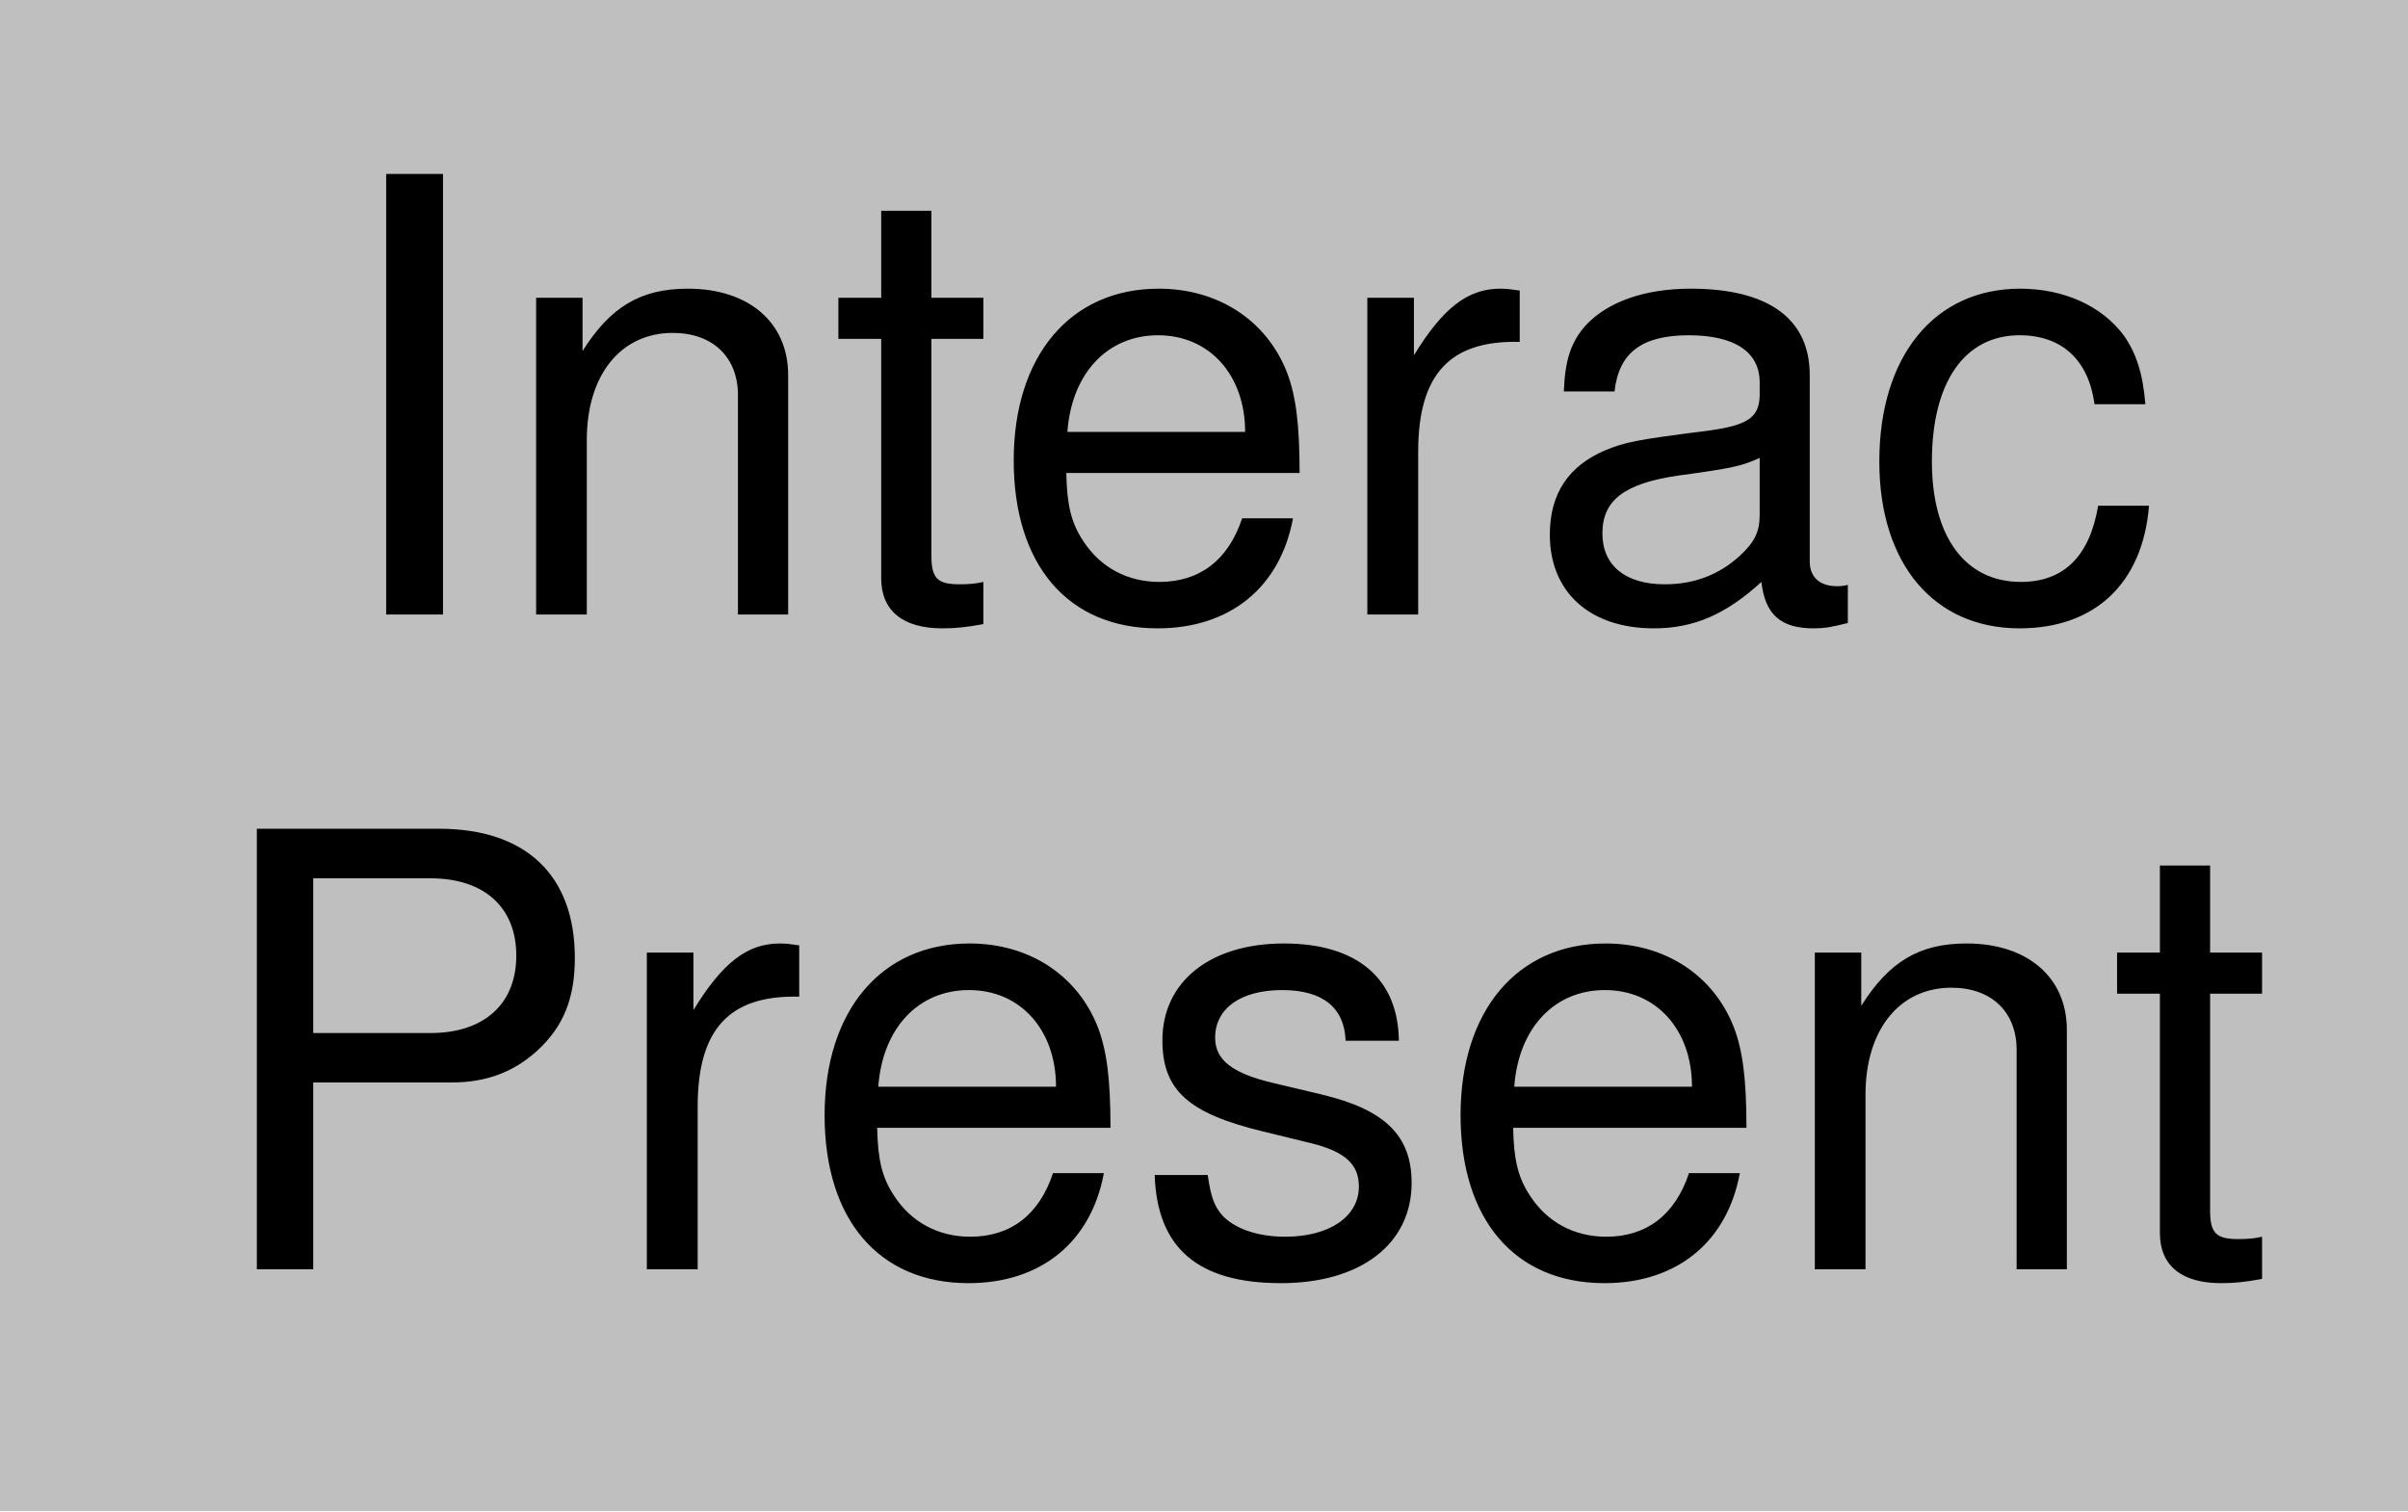
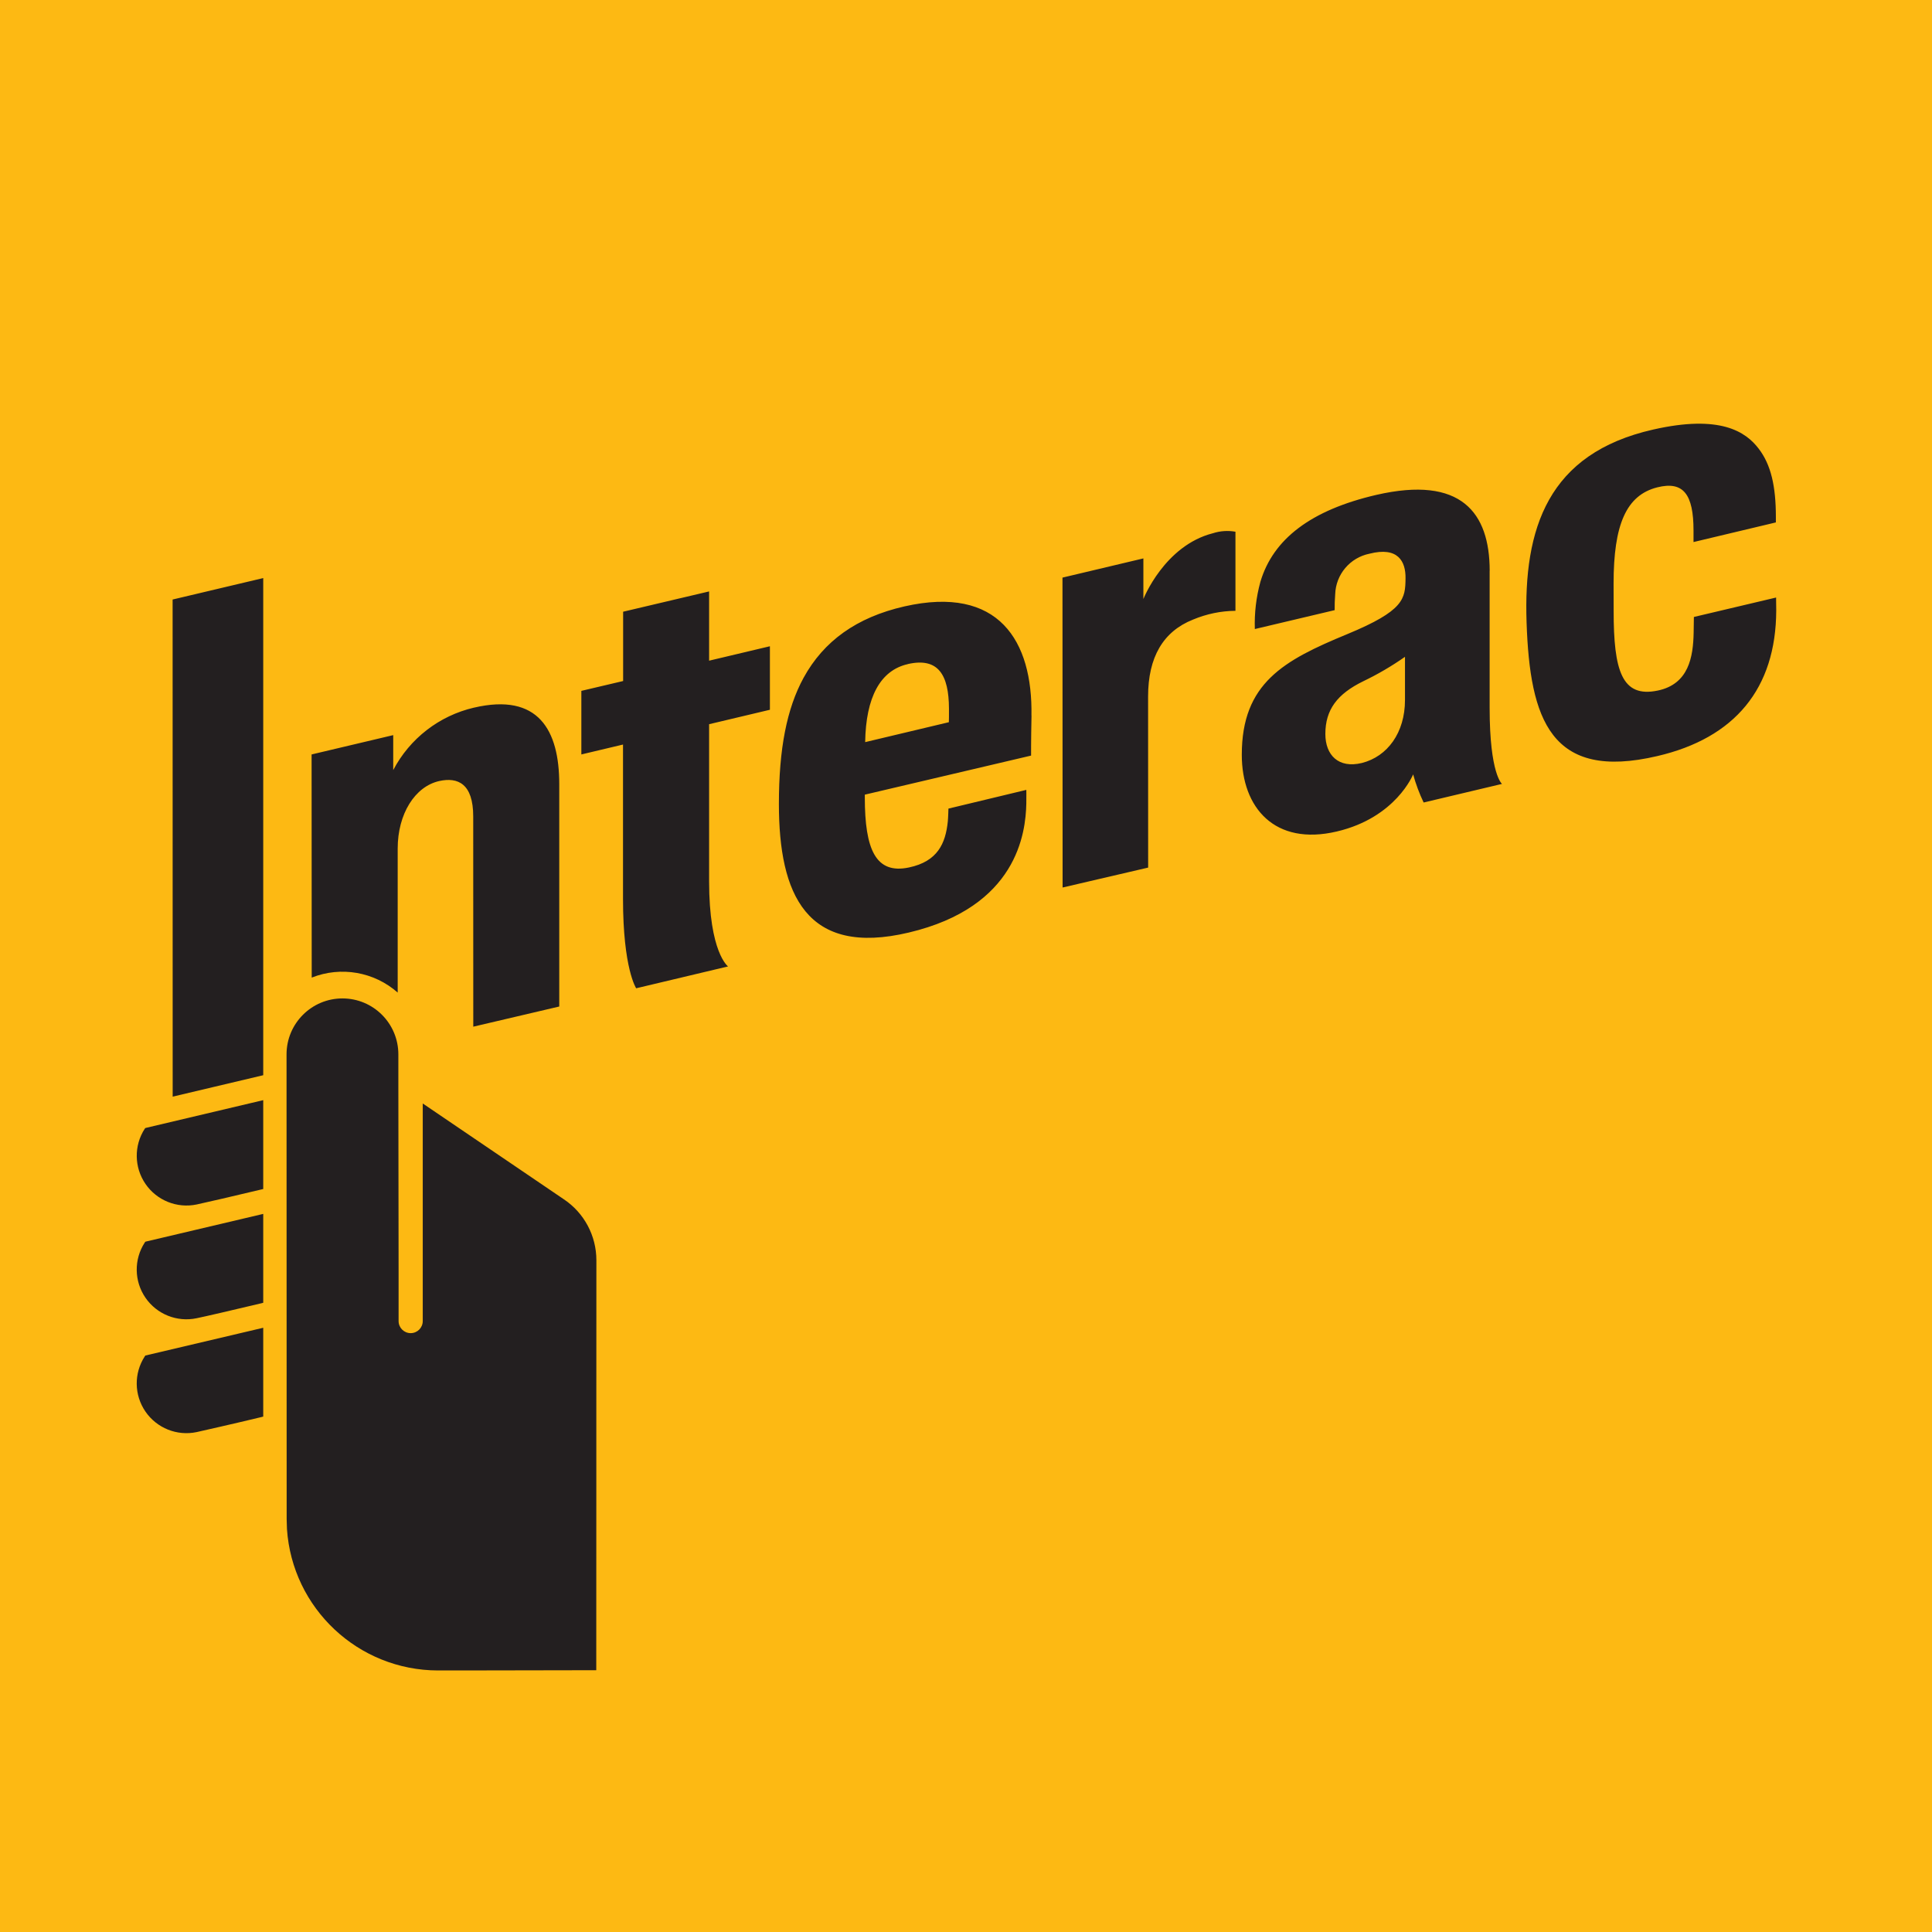
- <svg xmlns="http://www.w3.org/2000/svg" version="1.1" baseProfile="full" width="239px" height="150px" viewBox="0 0 239 150" preserveAspectRatio="xMidYMid meet" id="svg_document" style="zoom: 1;">
-   <defs id="svg_document_defs" />
-   <g id="main_group">
-     <rect id="background_rect" fill="#bfbfbf" x="0px" y="0px" width="239px" height="150px" />
-     <text stroke="none" style="outline-style:none;" id="text1" stroke-width="1px" x="123px" text-rendering="geometricPrecision" font-family="Helvetica" fill="#000000" font-size="60px" y="126px" transform="" text-anchor="middle">Present</text>
-     <text id="sample_text_element" style="outline-style:none;" xml:space="preserve" x="123.5px" text-rendering="geometricPrecision" font-family="Helvetica" y="61px" fill="black" font-size="60px" transform="" text-anchor="middle">Interac</text>
+ <svg xmlns="http://www.w3.org/2000/svg" class="SVGInline-svg SVGInline--cleaned-svg SVG-svg BrandIcon-svg BrandIcon--size--20-svg" height="20" width="20" viewBox="0 0 32 32">
+   <g fill="none" fill-rule="evenodd">
+     <path fill="#FDB913" d="M0 0h32v32H0z" />
+     <path fill="#231F20" fill-rule="nonzero" d="M5.672 16.537c.512 0 .926.415.926.927v.541l.004 3.067v.809a.2.2 0 0 0 .4 0v-3.604l2.337 1.587c.337.225.539.604.539 1.01l-.001 2.538v1.042l-.001 3.21h-.05l-2.206.004h-.366a2.511 2.511 0 0 1-2.501-2.343l-.005-.165-.002-7.696c0-.512.415-.927.926-.927zM4.36 21.991v1.472l-.03.008c-.464.112-.98.228-1.073.249a.823.823 0 0 1-.86-1.253l.01-.015 1.953-.46zm0-1.885v1.472l-.03.008c-.44.105-.965.227-1.073.248a.823.823 0 0 1-.86-1.253l.01-.014.015-.004 1.938-.457zm0-1.884v1.472l-.03.007c-.44.106-.965.226-1.073.249a.824.824 0 0 1-.86-1.254l.01-.012.015-.004 1.938-.458zm0-8.647v8.234l-1.5.355-.001-8.234 1.5-.355zm3.49 2.146c1.069-.25 1.413.374 1.413 1.267v3.683l-1.424.334-.001-3.482c0-.544-.255-.654-.561-.587-.406.09-.69.547-.69 1.118v2.386c-.39-.344-.94-.44-1.424-.248l-.002-3.696 1.352-.32v.579c.274-.523.762-.9 1.336-1.034zm3.895-1.925v1.147l1.007-.239v1.052l-1.007.239v2.602c0 1.184.314 1.41.314 1.41l-1.522.362s-.218-.326-.218-1.481v-2.556l-.69.164v-1.053l.692-.163v-1.148l1.424-.336zm5.34 2.059c-.009.443-.007.66-.007.66l-2.754.647v.044c0 .867.182 1.278.731 1.162.475-.1.607-.398.644-.765.006-.06.01-.21.01-.21l1.29-.31s.002.106 0 .225c-.01.492-.154 1.714-1.947 2.138-1.698.403-2.151-.634-2.151-2.13 0-.913.13-1.579.409-2.09.332-.606.876-1.001 1.67-1.182 1.562-.355 2.126.57 2.104 1.81zm3.378-3.048v1.31c-.242.002-.48.052-.702.145-.495.196-.745.623-.745 1.274l.001 2.834-1.417.33-.002-5.133 1.34-.318v.673s.347-.885 1.152-1.09a.771.771 0 0 1 .373-.025zm4.21.644v2.273c0 1.1.205 1.26.205 1.26l-1.298.308a2.82 2.82 0 0 1-.174-.466s-.284.716-1.264.946c-1.03.243-1.574-.395-1.574-1.27 0-1.189.696-1.565 1.745-1.998.943-.39.963-.584.967-.923.005-.285-.127-.53-.597-.41a.708.708 0 0 0-.568.672c-.007.087-.01.175-.009.263l-1.322.313a2.63 2.63 0 0 1 .092-.782c.211-.71.838-1.189 1.92-1.44 1.407-.324 1.876.294 1.878 1.254zm-1.402 1.428a4.9 4.9 0 0 1-.69.404c-.433.211-.629.472-.629.874 0 .348.216.576.607.48.42-.107.712-.499.712-1.043v-.715zm5.858-3.448c.205.266.285.626.285 1.13v.092l-1.364.325v-.19c0-.598-.166-.825-.6-.716-.516.13-.724.62-.724 1.593l.001.454c0 .99.136 1.443.73 1.319.516-.107.587-.56.595-.957l.004-.262 1.362-.322v.043l.002.17c-.004 1.297-.688 2.115-1.97 2.413-1.765.414-2.11-.606-2.165-2.21-.054-1.562.352-2.803 2.096-3.198 1.112-.253 1.534.036 1.748.316zM15.036 11c-.456.103-.695.55-.706 1.292l1.386-.33c.002-.033.002-.107.002-.223-.002-.56-.176-.855-.682-.74z" />
  </g>
</svg>
